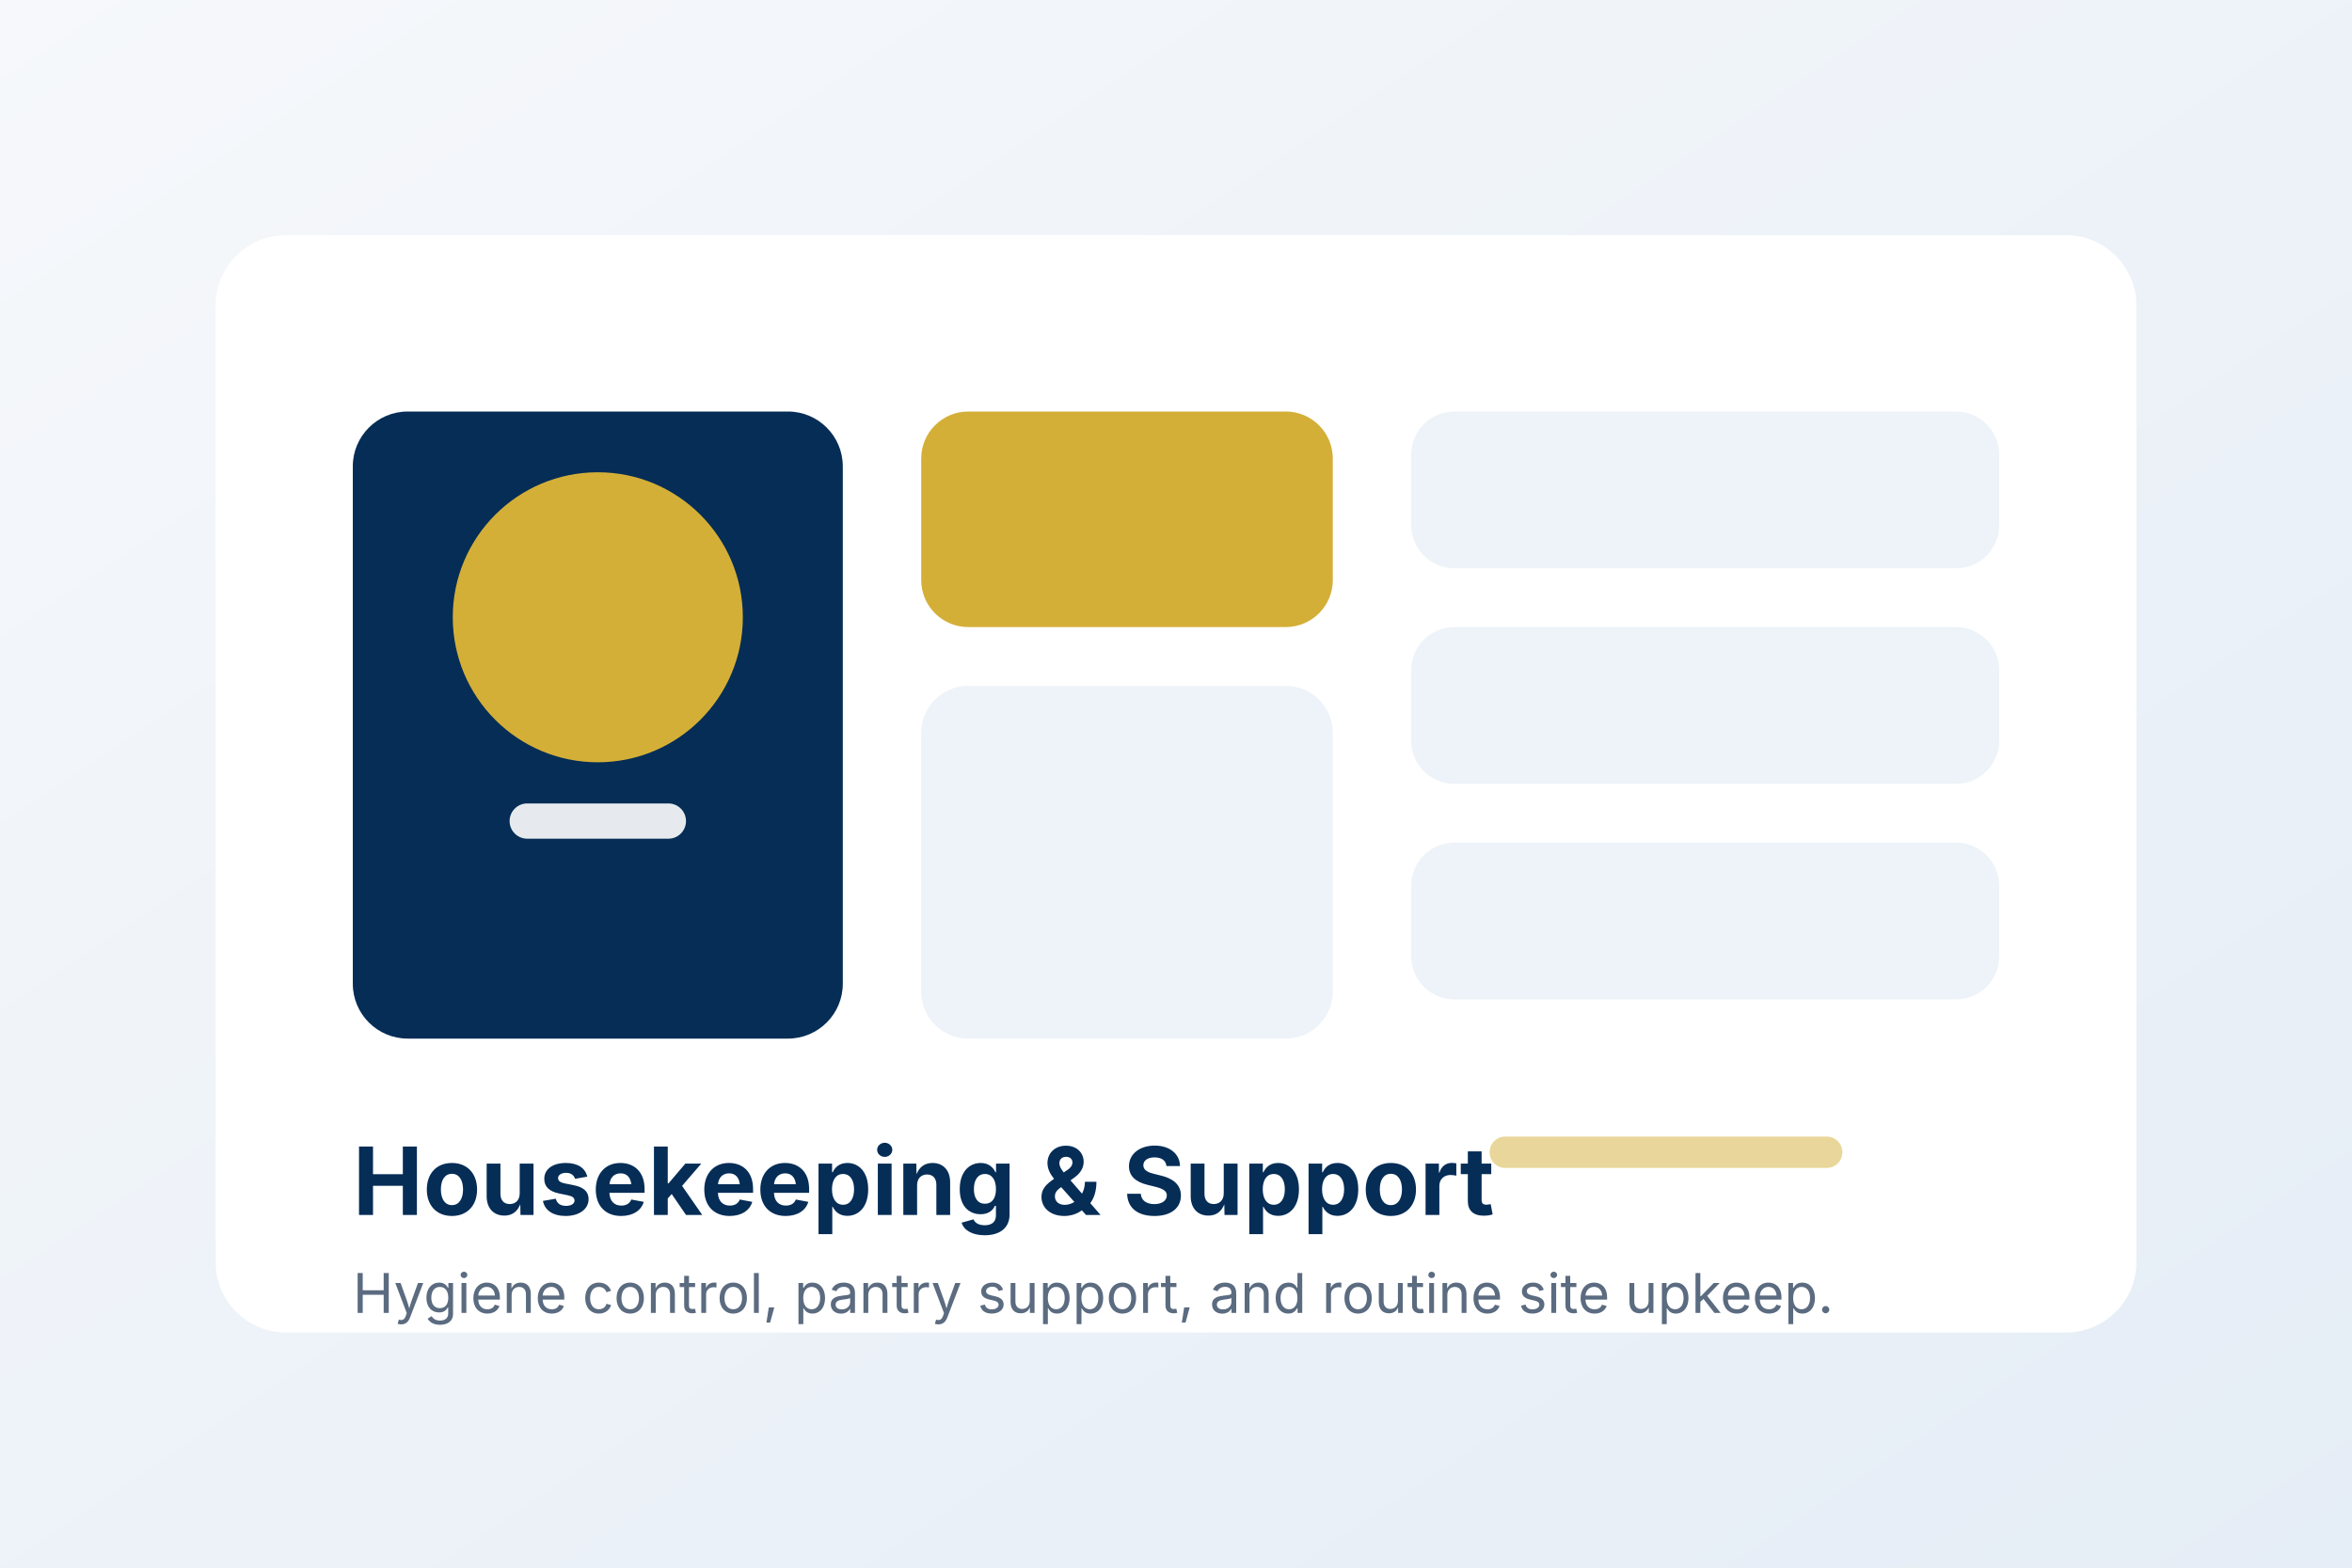
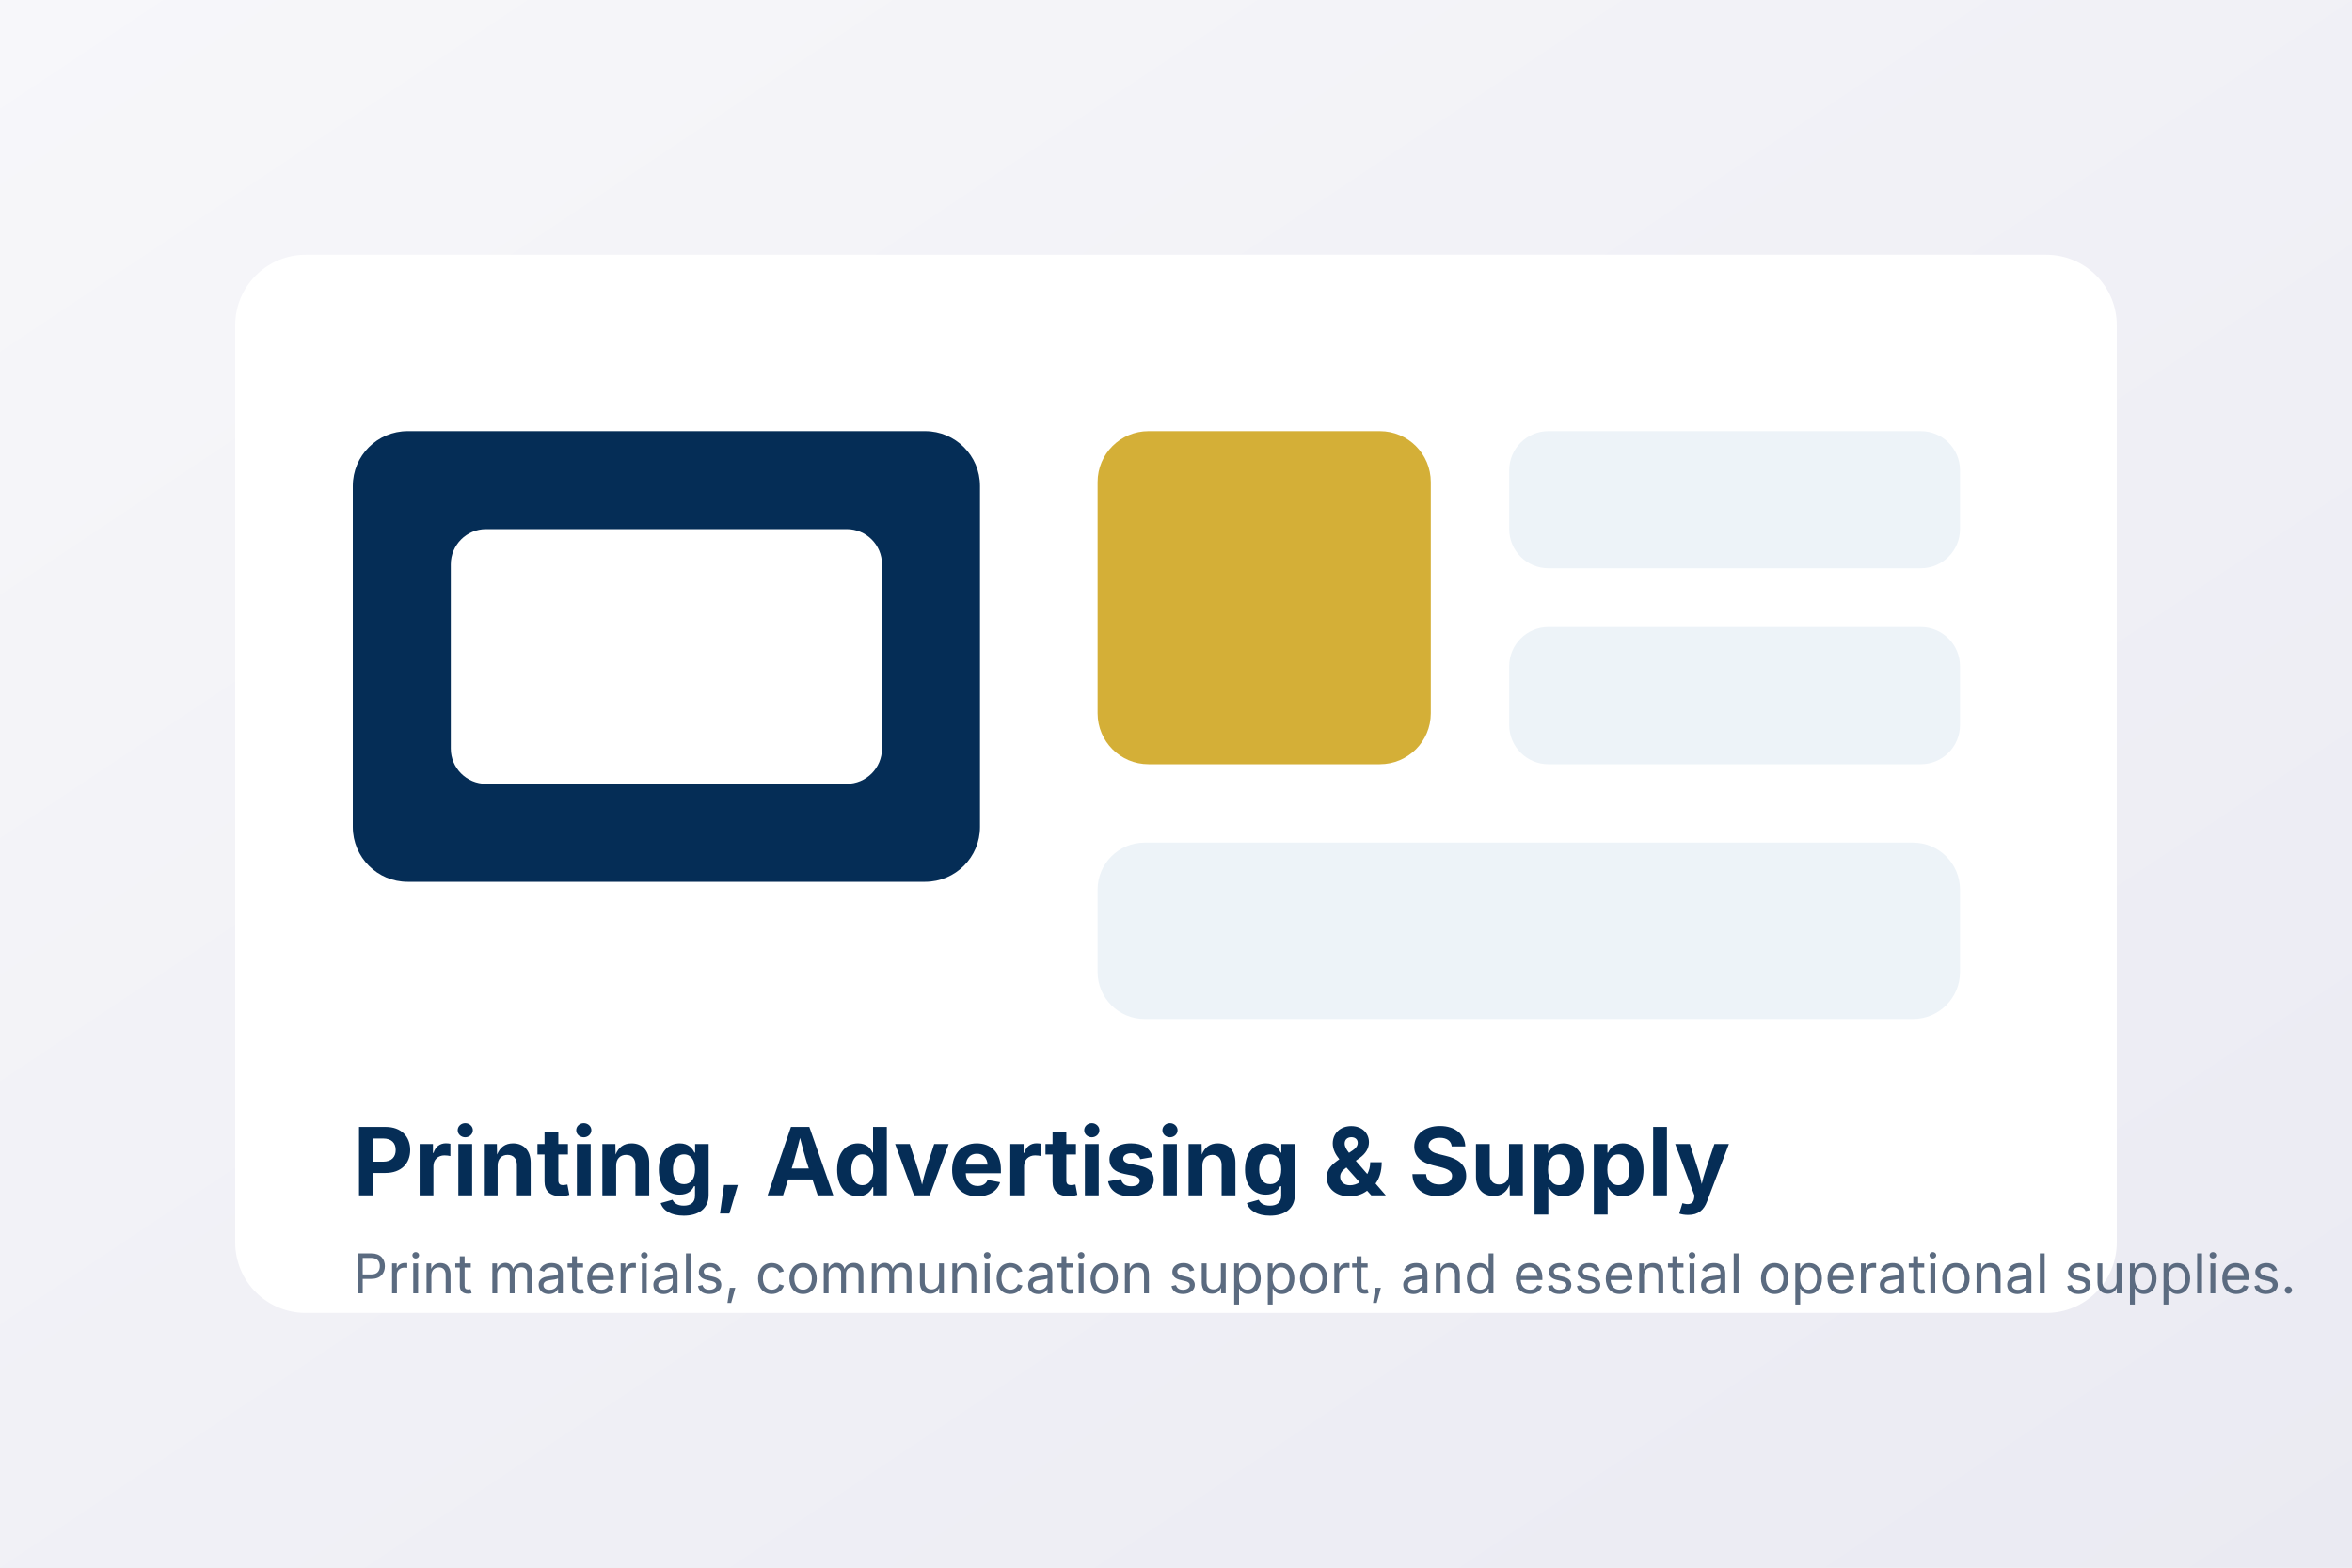
<svg xmlns="http://www.w3.org/2000/svg" width="1200" height="800" viewBox="0 0 1200 800">
  <defs>
    <linearGradient id="bg" x1="0%" y1="0%" x2="100%" y2="100%">
-       <stop offset="0%" stop-color="#F6F8FB" />
-       <stop offset="100%" stop-color="#E5EDF6" />
+       <stop offset="0%" stop-color="#F7F7FA" />
+       <stop offset="100%" stop-color="#EAEAF2" />
    </linearGradient>
  </defs>
  <rect width="1200" height="800" fill="url(#bg)" />
-   <rect x="110" y="120" width="980" height="560" rx="36" fill="#FFFFFF" />
-   <rect x="180" y="210" width="250" height="320" rx="28" fill="#052D56" />
-   <rect x="470" y="210" width="210" height="110" rx="24" fill="#D4AF37" />
-   <rect x="470" y="350" width="210" height="180" rx="24" fill="#EDF3F8" />
-   <rect x="720" y="210" width="300" height="80" rx="22" fill="#EDF3F8" />
-   <rect x="720" y="320" width="300" height="80" rx="22" fill="#EDF3F8" />
-   <rect x="720" y="430" width="300" height="80" rx="22" fill="#EDF3F8" />
-   <circle cx="305" cy="315" r="74" fill="#D4AF37" />
-   <rect x="260" y="410" width="90" height="18" rx="9" fill="#FFFFFF" fill-opacity="0.9" />
-   <rect x="760" y="580" width="180" height="16" rx="8" fill="#D4AF37" fill-opacity="0.5" />
-   <text x="180" y="620" fill="#052D56" font-family="Inter, Arial, sans-serif" font-size="48" font-weight="700">Housekeeping &amp; Support</text>
-   <text x="180" y="670" fill="#5B6B80" font-family="Inter, Arial, sans-serif" font-size="28">Hygiene control, pantry support, and routine site upkeep.</text>
+   <rect x="120" y="130" width="960" height="540" rx="36" fill="#FFFFFF" />
+   <rect x="180" y="220" width="320" height="230" rx="28" fill="#052D56" />
+   <rect x="230" y="270" width="220" height="130" rx="18" fill="#FFFFFF" />
+   <rect x="560" y="220" width="170" height="170" rx="26" fill="#D4AF37" />
+   <rect x="770" y="220" width="230" height="70" rx="20" fill="#EDF3F8" />
+   <rect x="770" y="320" width="230" height="70" rx="20" fill="#EDF3F8" />
+   <rect x="560" y="430" width="440" height="90" rx="24" fill="#EDF3F8" />
+   <text x="180" y="610" fill="#052D56" font-family="Inter, Arial, sans-serif" font-size="48" font-weight="700">Printing, Advertising &amp; Supply</text>
+   <text x="180" y="660" fill="#5B6B80" font-family="Inter, Arial, sans-serif" font-size="28">Print materials, communication support, and essential operational supplies.</text>
</svg>
